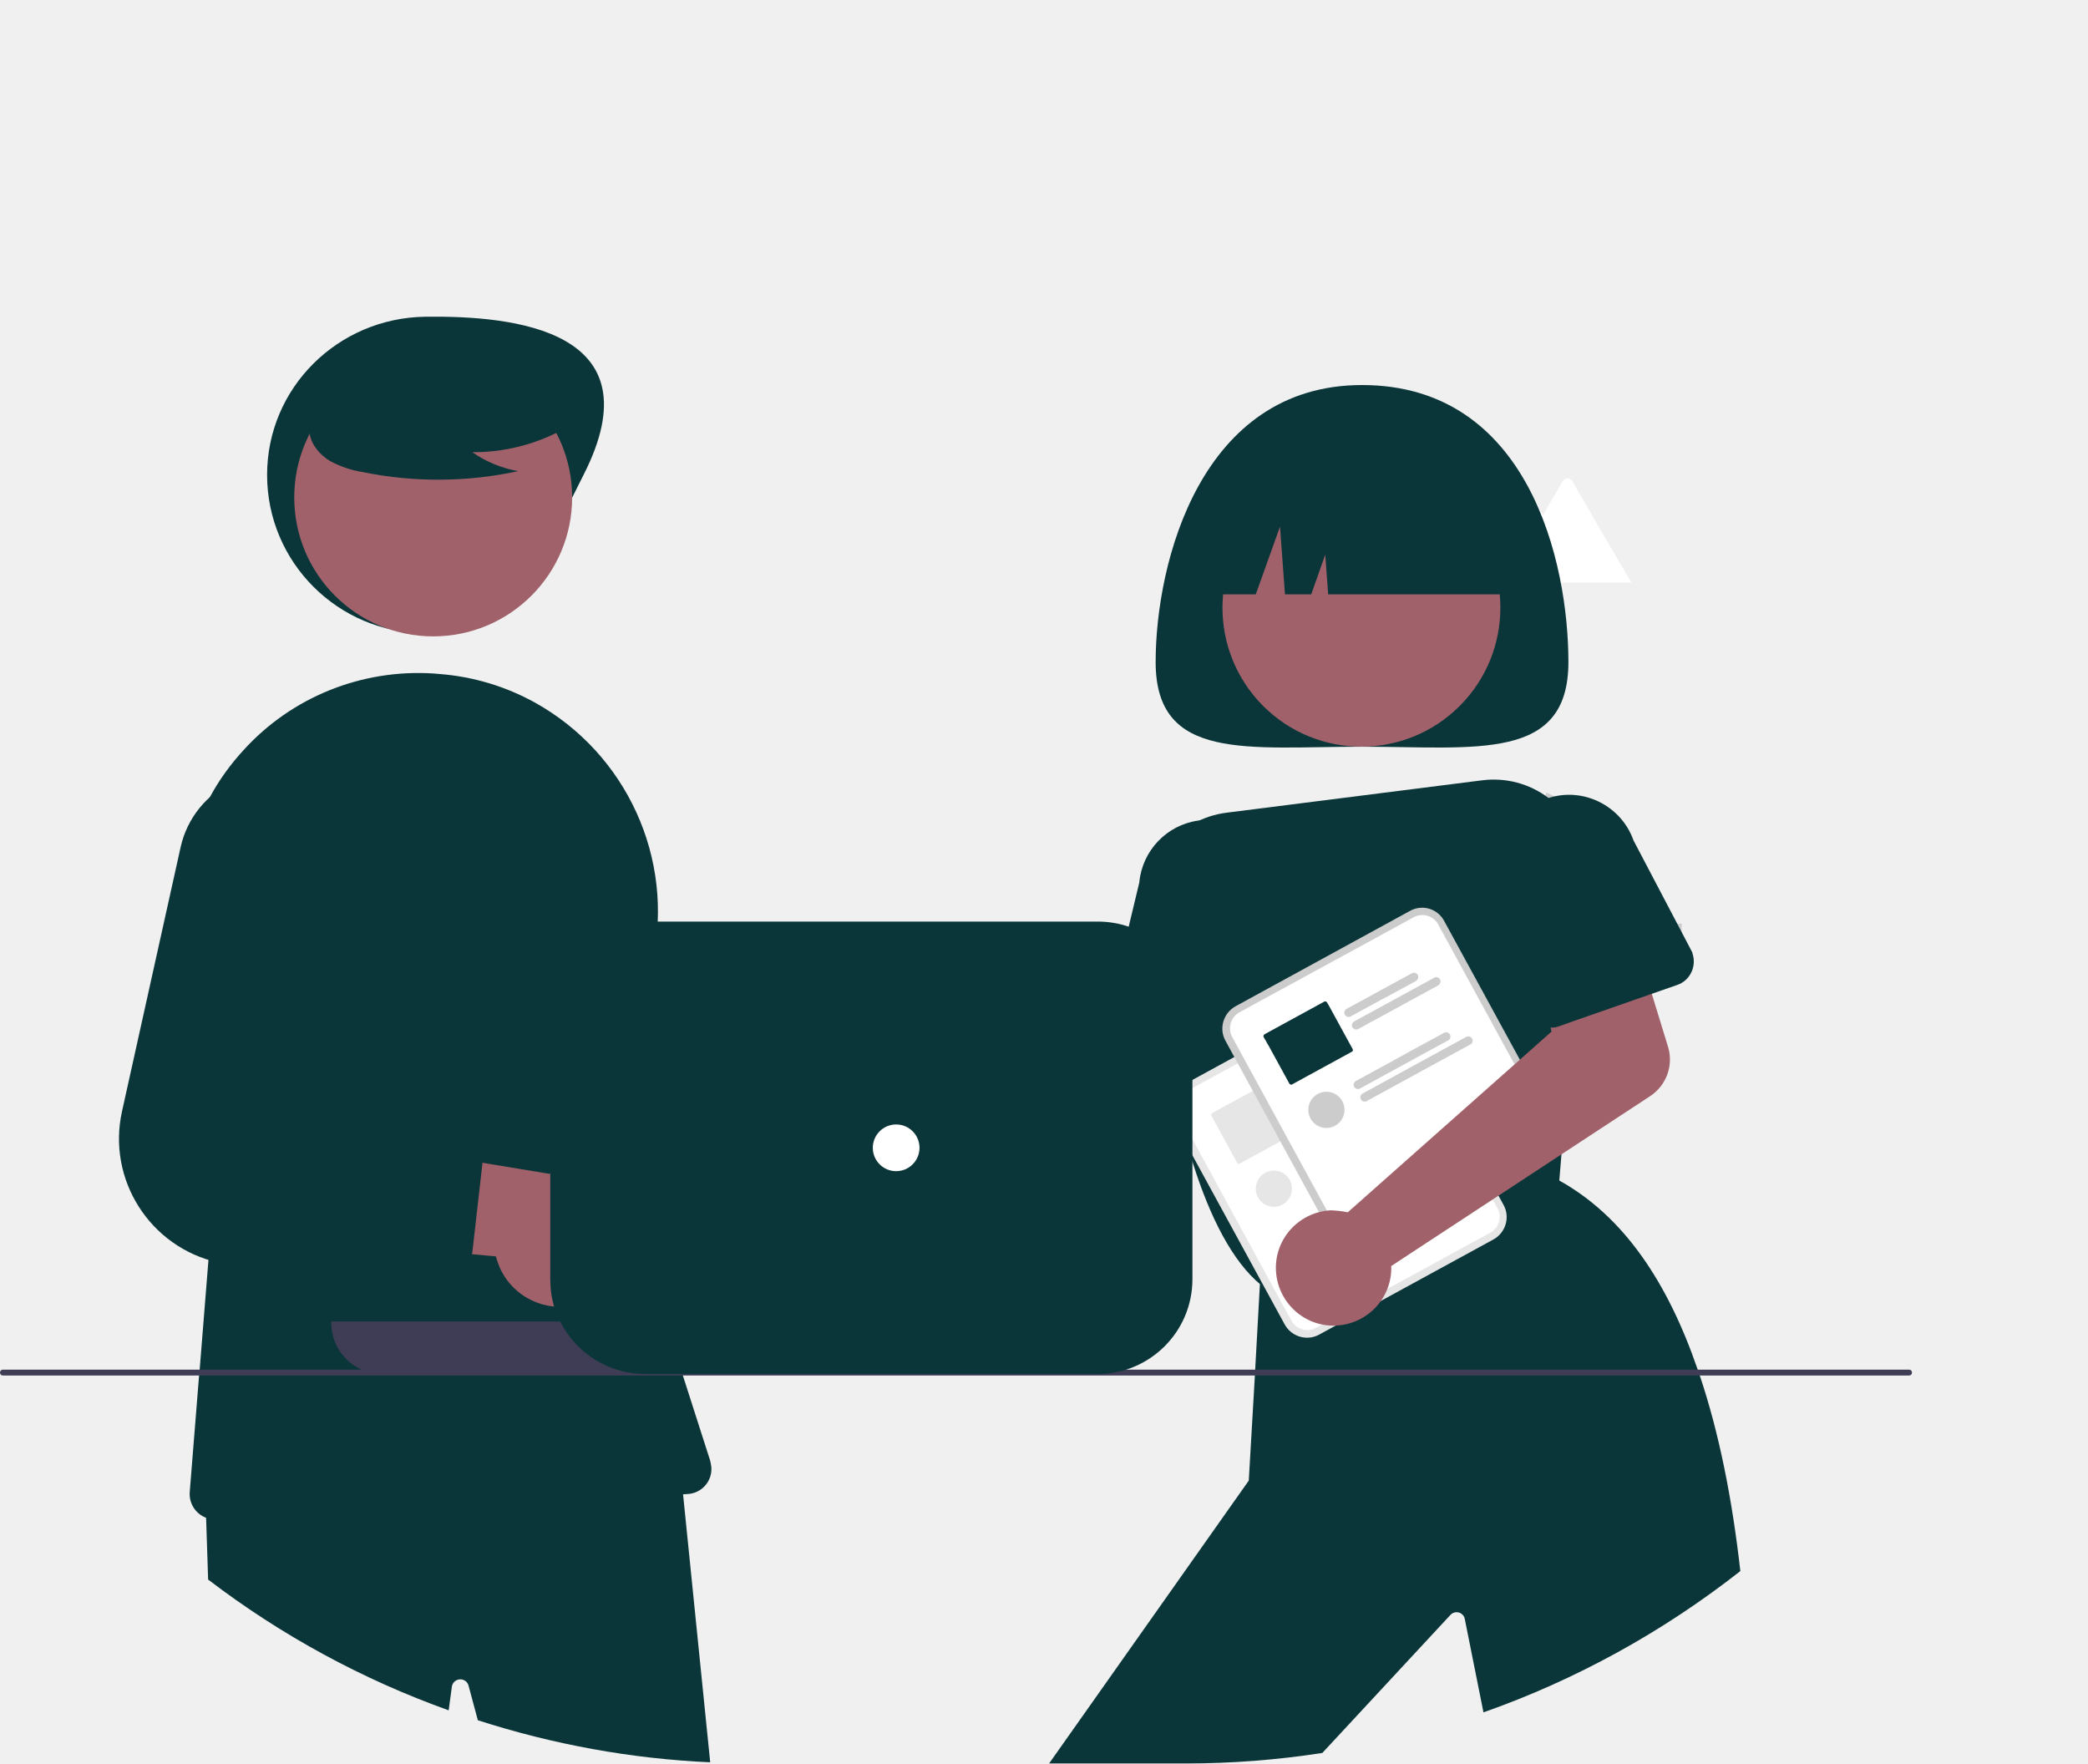
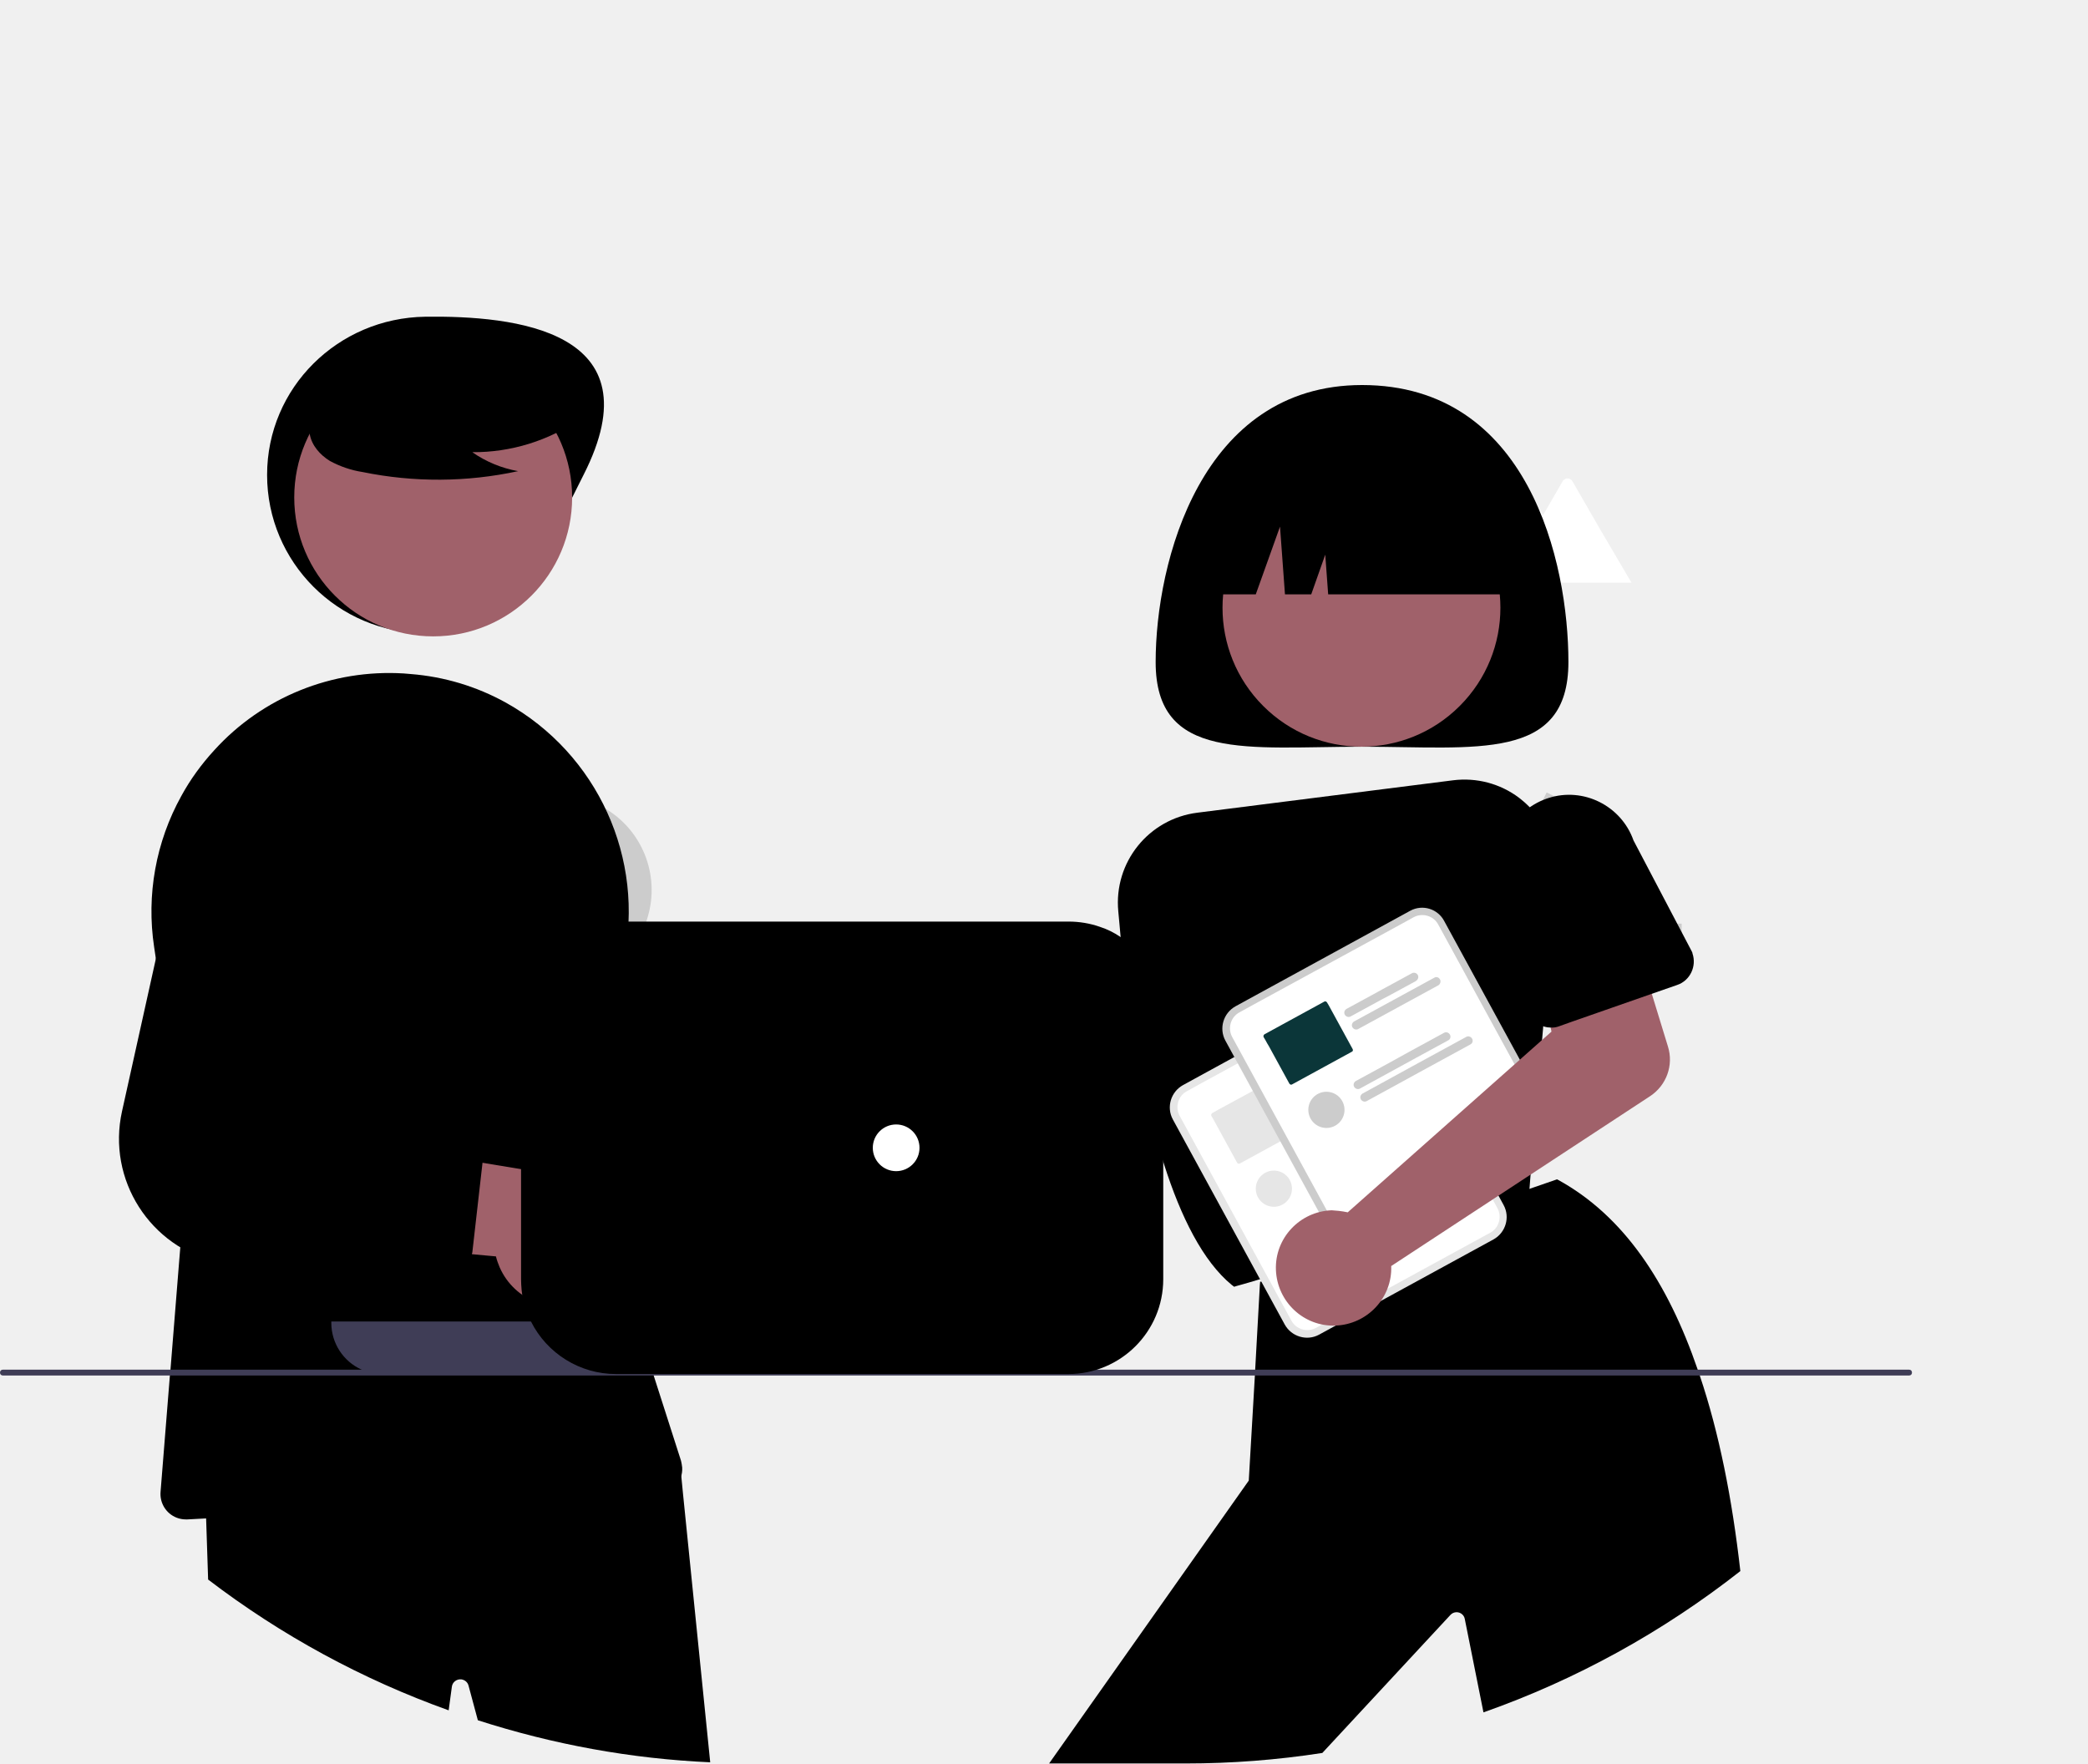
<svg xmlns="http://www.w3.org/2000/svg" version="1.1" id="Layer_1" x="0px" y="0px" viewBox="0 0 715.3 604.2" style="enable-background:new 0 0 715.3 604.2;" xml:space="preserve">
  <style type="text/css">
	.st0{fill:#FFFFFF;}
	.st1{fill:#CCCCCC;}
	.st2{fill:#FFB8B8;}
	.st3{fill:#0B3639;}
	.st4{fill:#A0616A;}
	.st5{fill:#E6E6E6;}
	.st6{fill:#3F3D56;}
</style>
  <path class="st0" d="M547.8,180.7l-9.1-15.8c-0.6-1-1.8-1.3-2.7-0.7c-0.3,0.2-0.6,0.4-0.7,0.7l-6.7,11.6l-8.7-15.1  c-0.6-1-1.8-1.3-2.7-0.7c-0.3,0.2-0.6,0.4-0.7,0.7l-9.1,15.8L496.5,196h21l-2.1,3.6h43.5L547.8,180.7z" />
  <rect x="554.5" y="316.4" class="st1" width="21.6" height="9.9" />
-   <rect x="532.4" y="269.9" transform="matrix(0.4437 -0.8962 0.8962 0.4437 47.3566 637.7531)" class="st1" width="9.9" height="21.6" />
-   <rect x="513.3" y="308.6" transform="matrix(0.4437 -0.8962 0.8962 0.4437 2.0997 642.1345)" class="st1" width="9.9" height="21.6" />
+   <rect x="532.4" y="269.9" transform="matrix(0.4437 -0.8962 0.8962 0.4437 47.3471 637.7264)" class="st1" width="9.9" height="21.6" />
+   <rect x="513.3" y="308.6" transform="matrix(0.4437 -0.8962 0.8962 0.4437 2.0948 642.1679)" class="st1" width="9.9" height="21.6" />
  <path class="st2" d="M292.8,380.6c0.9,0.5,1.8,1.1,2.6,1.8l89-27.7l5-22.1l34.3,3.2l-5.1,40c-0.8,6.6-6,11.9-12.6,13l-104.8,16.6  c-4.2,10.1-15.7,14.9-25.8,10.7c-10.1-4.2-14.9-15.7-10.7-25.8c4.2-10.1,15.7-14.9,25.8-10.7C291.4,379.8,292.1,380.2,292.8,380.6z" />
  <path class="st3" d="M439.6,349l-0.6-10.1l0,0l-0.2-2.8l-1.7-29.7c1.1-12.9-8.5-24.2-21.3-25.4c-1.8-0.2-3.6-0.1-5.3,0.1  c-10.8,1.5-19.2,10.3-20.2,21.2l-3.6,15l-6.3,26.3c-0.9,3.8,0.9,7.7,4.3,9.5c1,0.5,2,0.8,3.1,0.9l10.5,0.9l10.1,0.9l11.7,1l0.8,0.1  l2.2,0.2l7.2,0.6l0,0c2.4,0.2,4.9-0.7,6.6-2.4c0.6-0.6,1.2-1.3,1.6-2.1C439.4,352.1,439.7,350.6,439.6,349L439.6,349z" />
-   <path class="st3" d="M537.3,226.8c0,34.2-31.6,29-70.7,29s-70.7,5.2-70.7-29s15.5-94.9,70.7-94.9  C523.7,131.9,537.3,192.6,537.3,226.8z" />
-   <ellipse transform="matrix(0.7071 -0.7071 0.7071 0.7071 -10.6168 390.756)" class="st4" cx="466.4" cy="208.2" rx="47.6" ry="47.6" />
-   <path class="st3" d="M533.3,275.8c-0.9-0.9-1.9-1.7-2.9-2.5c-6.5-4.9-14.6-7-22.6-6l-87.6,11.1c-16.7,2.1-28.7,17-27.1,33.8  c0.3,2.8,0.5,5.8,0.8,8.8c0.4,3.9,0.9,7.9,1.4,12.1c0.9,7,1.9,14.5,3.2,22c1.1,6.5,2.3,13.1,3.8,19.6c0.4,1.9,0.8,3.8,1.3,5.6l0,0  c0,0.2,0.1,0.5,0.2,0.7l0,0c0.6,2.6,1.3,5.2,2,7.7c0.3,0.9,0.5,1.9,0.8,2.8c0.7,2.5,1.4,5,2.2,7.4c5.7,17.9,13.3,33.2,23.2,41.3  c0.1,0.1,0.3,0.2,0.4,0.3l0.4,0.3l0.6-0.2l2.5-0.7l2.1-0.6l27.4-8.2l6.8-2l21.9-6.6l0,0l20-6l2.4-0.7l17.2-5.2l0.5-6.4l0.7-8.5  l0.4-5.1l3.5-40.4l2-23.6L543,301C543.6,291.6,540.2,282.3,533.3,275.8z" />
-   <path class="st3" d="M582.3,471.2c-0.2-0.7-0.5-1.3-0.7-2c-10.3-30-25.4-52.7-47.8-65l0,0l-0.4-0.2l-19.4,6.7l-2.4,0.8l-2.5,0.9l0,0  l-18.2,6.3l0,0l-14.3,4.9l0,0l-13.2,4.6l0,0l-3.1,1.1l-23.1,8l-2.7,0.9l-2.4,0.8l-0.4,0.1l-0.1,1.1l-1.6,28.9l-0.1,2l-2.1,36.1  l-68.4,96.9h46.8c15.7,0,31.3-1.2,46.8-3.6l43.9-47.3c1.1-1.2,3-1.2,4.1-0.1c0.4,0.4,0.7,0.9,0.8,1.5l6.4,32  c31.8-11.2,61.5-27.6,88-48.4C593.4,513.4,588.9,490.8,582.3,471.2z" />
-   <path class="st3" d="M411.4,203.6L411.4,203.6h18.8l8.3-23.2l1.7,23.2h9L454,190l1,13.6h66.8l0,0c0-27.8-22.5-50.4-50.4-50.4l0,0  h-9.7C434,153.2,411.4,175.7,411.4,203.6L411.4,203.6z" />
+   <path d="M537.3,226.8c0,34.2-31.6,29-70.7,29s-70.7,5.2-70.7-29s15.5-94.9,70.7-94.9C523.7,131.9,537.3,192.6,537.3,226.8z" />
+   <ellipse transform="matrix(0.7071 -0.7071 0.7071 0.7071 -10.6042 390.7649)" class="st4" cx="466.4" cy="208.2" rx="47.6" ry="47.6" />
+   <path d="M523.3,275.8c-0.9-0.9-1.9-1.7-2.9-2.5c-6.5-4.9-14.6-7-22.6-6l-87.6,11.1c-16.7,2.1-28.7,17-27.1,33.8  c0.3,2.8,0.5,5.8,0.8,8.8c0.4,3.9,0.9,7.9,1.4,12.1c0.9,7,1.9,14.5,3.2,22c1.1,6.5,2.3,13.1,3.8,19.6c0.4,1.9,0.8,3.8,1.3,5.6l0,0  c0,0.2,0.1,0.5,0.2,0.7l0,0c0.6,2.6,1.3,5.2,2,7.7c0.3,0.9,0.5,1.9,0.8,2.8c0.7,2.5,1.4,5,2.2,7.4c5.7,17.9,13.3,33.2,23.2,41.3  c0.1,0.1,0.3,0.2,0.4,0.3l0.4,0.3l0.6-0.2l2.5-0.7l2.1-0.6l27.4-8.2l6.8-2l21.9-6.6l0,0l20-6l2.4-0.7l17.2-5.2l0.5-6.4l0.7-8.5  l0.4-5.1l3.5-40.4l2-23.6L533,301C533.6,291.6,530.2,282.3,523.3,275.8z" />
+   <path d="M582.3,471.2c-0.2-0.7-0.5-1.3-0.7-2c-10.3-30-25.4-52.7-47.8-65l0,0l-0.4-0.2l-19.4,6.7l-2.4,0.8l-2.5,0.9l0,0l-18.2,6.3  l0,0l-14.3,4.9l0,0l-13.2,4.6l0,0l-3.1,1.1l-23.1,8l-2.7,0.9l-2.4,0.8l-0.4,0.1l-0.1,1.1l-1.6,28.9l-0.1,2l-2.1,36.1l-68.4,96.9  h46.8c15.7,0,31.3-1.2,46.8-3.6l43.9-47.3c1.1-1.2,3-1.2,4.1-0.1c0.4,0.4,0.7,0.9,0.8,1.5l6.4,32c31.8-11.2,61.5-27.6,88-48.4  C593.4,513.4,588.9,490.8,582.3,471.2z" />
+   <path d="M411.4,203.6L411.4,203.6h18.8l8.3-23.2l1.7,23.2h9L454,190l1,13.6h66.8l0,0c0-27.8-22.5-50.4-50.4-50.4l0,0h-9.7  C434,153.2,411.4,175.7,411.4,203.6L411.4,203.6z" />
  <path class="st4" d="M295.7,455.6c-11.6,4.9-25-0.6-29.8-12.2c-0.5-1.2-0.9-2.5-1.2-3.8l-80.5-9.1l27-32.3l72.3,13.6  c12.5-2,24.2,6.6,26.2,19.1C311.2,441.3,305.5,451.5,295.7,455.6L295.7,455.6z" />
  <path class="st1" d="M252.3,395.8l-34-6.1l-2.5-0.4c-7.7-1.4-12.9-8.8-11.5-16.5c0.1-0.5,0.2-1.1,0.4-1.6l16.7-55.5l0.5-1.6  c4.3-14.5-2-30.1-15.2-37.5c-15.6-8.7-35.2-3-43.9,12.5c-1.4,2.5-2.4,5.2-3.1,8L138.4,384l-0.8,3.2c-5.7,23.3,8.5,46.8,31.8,52.5  c2.1,0.5,4.2,0.9,6.3,1.1c0.1,0,0.1,0,0.2,0l12.8,1.1l16.5,1.5l20.8,1.8l19.4,1.7c5.3,0.5,10-3.2,10.9-8.4c0-0.1,0-0.3,0.1-0.4  l4.1-30.8V407C261.4,401.7,257.7,396.7,252.3,395.8z" />
-   <path class="st3" d="M199.9,162.7c-13.6,26.7-24.3,54.2-54.2,54.2s-54.2-24.3-54.2-54.2s24.3-53.8,54.2-54.2  C176.1,108.1,225.2,113,199.9,162.7z" />
-   <path class="st3" d="M234,511.9l-1.2-12.3h-0.9l-161.7,7.8l0.4,12.4l0.7,21.3c25,19.1,52.8,34.2,82.4,44.8l1.1-8.1  c0.2-1.6,1.7-2.7,3.3-2.5c1.2,0.2,2.1,1,2.4,2.1l3.2,11.9c25.8,8.3,52.5,13.2,79.6,14.4L234,511.9z" />
+   <path d="M199.9,162.7c-13.6,26.7-24.3,54.2-54.2,54.2s-54.2-24.3-54.2-54.2s24.3-53.8,54.2-54.2C176.1,108.1,225.2,113,199.9,162.7z  " />
+   <path d="M234,511.9l-1.2-12.3h-0.9l-161.7,7.8l0.4,12.4l0.7,21.3c25,19.1,52.8,34.2,82.4,44.8l1.1-8.1c0.2-1.6,1.7-2.7,3.3-2.5  c1.2,0.2,2.1,1,2.4,2.1l3.2,11.9c25.8,8.3,52.5,13.2,79.6,14.4L234,511.9z" />
  <circle class="st4" cx="148.4" cy="170.4" r="47.6" />
-   <path class="st3" d="M243.3,500.4l-9.4-29.3l-0.2-0.5l-0.5-1.5l-2.7-8.3c-0.9-2.7-1.7-5.4-2.5-8.2c-0.7-2.5-1.4-4.9-2-7.4  c-0.9-3.4-1.7-6.9-2.4-10.4c-2.4-11.6-4.1-23.5-4.9-35.3c-0.2-3.3-0.4-6.6-0.5-9.9c-0.6-20.2,1.2-40.5,5.4-60.3  c7.5-35.2-8.9-71.1-40.3-88.6c-10.1-5.6-21.2-8.9-32.6-9.8c-0.8-0.1-1.6-0.1-2.4-0.2c-24.5-1.5-48.4,8.1-64.9,26.3  c-4.4,4.8-8.2,10-11.3,15.7c-8.7,15.7-12,33.9-9.3,51.7L74,400l-2.6,31.8l-3,37.4l-0.2,2L65,511.1c-0.3,3.8,1.9,7.4,5.5,8.8  c1,0.4,2.1,0.6,3.2,0.6c0.2,0,0.3,0,0.5,0l159.8-8.6l1.5-0.1c4.8-0.2,8.5-4.3,8.2-9.1C243.6,501.9,243.5,501.2,243.3,500.4z" />
-   <path class="st3" d="M198.8,143.5c-10.9,7.5-23.8,11.5-37,11.4c4.7,3.3,10.1,5.5,15.7,6.5c-17.6,3.8-35.7,3.9-53.3,0.3  c-3.9-0.6-7.7-1.9-11.2-3.8c-3.4-2.1-6.2-5.3-6.9-9.2c-1.2-6.7,4-12.7,9.4-16.8c16.8-12.5,38.3-16.8,58.5-11.7  c6.5,1.7,13.1,4.5,17.3,9.8s5.5,13.3,1.5,18.8L198.8,143.5z" />
+   <path d="M233.3,500.4l-9.4-29.3l-0.2-0.5l-0.5-1.5l-2.7-8.3c-0.9-2.7-1.7-5.4-2.5-8.2c-0.7-2.5-1.4-4.9-2-7.4  c-0.9-3.4-1.7-6.9-2.4-10.4c-2.4-11.6-4.1-23.5-4.9-35.3c-0.2-3.3-0.4-6.6-0.5-9.9c-0.6-20.2,1.2-40.5,5.4-60.3  c7.5-35.2-8.9-71.1-40.3-88.6c-10.1-5.6-21.2-8.9-32.6-9.8c-0.8-0.1-1.6-0.1-2.4-0.2c-24.5-1.5-48.4,8.1-64.9,26.3  c-4.4,4.8-8.2,10-11.3,15.7c-8.7,15.7-12,33.9-9.3,51.7L64,400l-2.6,31.8l-3,37.4l-0.2,2L55,511.1c-0.3,3.8,1.9,7.4,5.5,8.8  c1,0.4,2.1,0.6,3.2,0.6c0.2,0,0.3,0,0.5,0l159.8-8.6l1.5-0.1c4.8-0.2,8.5-4.3,8.2-9.1C233.6,501.9,233.5,501.2,233.3,500.4z" />
+   <path d="M198.8,143.5c-10.9,7.5-23.8,11.5-37,11.4c4.7,3.3,10.1,5.5,15.7,6.5c-17.6,3.8-35.7,3.9-53.3,0.3  c-3.9-0.6-7.7-1.9-11.2-3.8c-3.4-2.1-6.2-5.3-6.9-9.2c-1.2-6.7,4-12.7,9.4-16.8c16.8-12.5,38.3-16.8,58.5-11.7  c6.5,1.7,13.1,4.5,17.3,9.8s5.5,13.3,1.5,18.8L198.8,143.5z" />
  <path class="st4" d="M201.3,445.7c-11.5,5.1-25,0-30.1-11.5c-0.5-1.2-1-2.5-1.3-3.8L89.2,423l26.3-32.9l72.6,12  c12.5-2.2,24.4,6.1,26.6,18.5C216.5,431.1,211,441.4,201.3,445.7L201.3,445.7z" />
-   <path class="st3" d="M156.6,386.8l-18.2-2.8l-18.4-2.9c-7.8-1.2-13.1-8.5-11.8-16.2c0.1-0.5,0.2-1.1,0.3-1.6l16-57.5  c4-14.6-2.7-30-16-37.2c-8.9-4.7-19.5-5-28.6-0.8s-15.8,12.5-18,22.3l-20.1,90.6c-5.2,23.4,9.6,46.6,33,51.8  c2.1,0.5,4.3,0.8,6.5,0.9l69.6,4.7c5.3,0.4,10-3.4,10.8-8.6c0-0.1,0-0.3,0.1-0.4l3.5-30.8V398C165.8,392.6,162,387.7,156.6,386.8z" />
+   <path d="M156.6,386.8l-18.2-2.8l-18.4-2.9c-7.8-1.2-13.1-8.5-11.8-16.2c0.1-0.5,0.2-1.1,0.3-1.6l16-57.5c4-14.6-2.7-30-16-37.2  c-8.9-4.7-19.5-5-28.6-0.8s-15.8,12.5-18,22.3l-20.1,90.6c-5.2,23.4,9.6,46.6,33,51.8c2.1,0.5,4.3,0.8,6.5,0.9l69.6,4.7  c5.3,0.4,10-3.4,10.8-8.6c0-0.1,0-0.3,0.1-0.4l3.5-30.8V398C165.8,392.6,162,387.7,156.6,386.8z" />
  <path class="st5" d="M465.1,339l-4.2,2.3l-51.4,28.1l-4.2,2.3c-4.2,2.3-5.8,7.6-3.5,11.8l38.3,70.2c2.3,4.2,7.6,5.8,11.8,3.5l0,0  l59.7-32.6l0,0c4.2-2.3,5.8-7.6,3.5-11.8l-38.3-70.2C474.6,338.3,469.3,336.7,465.1,339z" />
  <path class="st0" d="M466.3,341.2l-4.9,2.7l-49.9,27.2l-4.9,2.7c-3,1.6-4.1,5.4-2.5,8.4l38.3,70.2c1.6,3,5.4,4.1,8.4,2.5l0,0  l59.7-32.6l0,0c3-1.6,4.1-5.4,2.5-8.4l-38.3-70.2C473.1,340.7,469.3,339.6,466.3,341.2z" />
  <path class="st5" d="M467.7,361c-0.4-0.7-1.3-1-2-0.6l-2,1.1l-20.3,11.1c-0.7,0.4-1,1.3-0.6,2s1.3,1,2,0.6l22.3-12.2  C467.8,362.6,468.1,361.7,467.7,361z" />
  <path class="st5" d="M475.3,362.5c-0.4-0.7-1.2-1-1.9-0.6l0,0l-27.5,15c-0.7,0.4-1,1.3-0.6,2s1.3,1,2,0.6l0,0l1.3-0.7l8-4.4l0,0  l18.2-10C475.4,364.1,475.7,363.2,475.3,362.5L475.3,362.5z" />
  <path class="st5" d="M445.4,386.4l-8.7-16c-0.2-0.3-0.6-0.5-0.9-0.3l-4.2,2.3l-2.2,1.2l-11.8,6.4l-2.3,1.3c-0.3,0.2-0.5,0.6-0.3,1  l0.6,1l8.2,15c0.2,0.3,0.6,0.5,0.9,0.3l14.1-7.7l2.2-1.2l4.2-2.3C445.4,387.2,445.6,386.8,445.4,386.4L445.4,386.4z" />
  <path class="st5" d="M478.7,381.4c-0.4-0.7-1.3-1-2-0.6l-30.2,16.5c-0.5,0.3-0.8,0.9-0.7,1.5c0,0.2,0.1,0.3,0.2,0.4s0.2,0.3,0.3,0.4  l0,0c0.5,0.4,1.1,0.5,1.7,0.2l30.2-16.5C478.9,383,479.1,382.1,478.7,381.4L478.7,381.4z" />
  <path class="st5" d="M486.3,382.8c-0.4-0.7-1.3-1-2-0.6l0,0l-35.5,19.3c-0.5,0.3-0.8,0.9-0.7,1.5l0,0c0,0.2,0.1,0.3,0.1,0.4  c0.1,0.1,0.2,0.3,0.3,0.4c0.5,0.4,1.1,0.5,1.7,0.2l35.5-19.3C486.5,384.4,486.7,383.5,486.3,382.8z" />
  <circle class="st5" cx="436.4" cy="407.2" r="6.2" />
  <path class="st1" d="M483.1,312l-4.2,2.3l-51.4,28.1l-4.2,2.3c-4.2,2.3-5.8,7.6-3.5,11.8l38.3,70.2c2.3,4.2,7.6,5.8,11.8,3.5l0,0  l59.7-32.6l0,0c4.2-2.3,5.8-7.6,3.5-11.8l-38.3-70.2C492.6,311.3,487.3,309.7,483.1,312z" />
  <path class="st0" d="M484.3,314.2l-4.9,2.7l-49.9,27.2l-4.9,2.7c-3,1.6-4.1,5.4-2.5,8.4l38.3,70.2c1.6,3,5.4,4.1,8.4,2.5l0,0  l59.7-32.6l0,0c3-1.6,4.1-5.4,2.5-8.4l-38.3-70.2C491.1,313.7,487.3,312.6,484.3,314.2z" />
  <path class="st1" d="M485.7,334c-0.4-0.7-1.3-1-2-0.6l-10.3,5.6l-2.9,1.6l-9.2,5c-0.7,0.4-1,1.3-0.6,2s1.3,1,2,0.6l10.8-5.9l2.3-1.2  l9.2-5C485.8,335.6,486.1,334.7,485.7,334z" />
  <path class="st1" d="M493.3,335.5c-0.4-0.7-1.2-1-1.9-0.6l0,0l-14.3,7.8l-2.2,1.2l-11,6c-0.7,0.4-1,1.3-0.6,2s1.3,1,2,0.6l0,0l11-6  l2.2-1.2l14.3-7.8C493.4,337.1,493.7,336.2,493.3,335.5L493.3,335.5z" />
  <path class="st3" d="M463.4,359.4l-7-12.8l-1.2-2.2l-0.6-1c-0.2-0.3-0.6-0.5-0.9-0.3l-14.1,7.7l-6.4,3.5c-0.3,0.2-0.5,0.6-0.3,1  l0.6,1l0.6,1.1l0.6,1l0,0l7,12.8c0.2,0.3,0.6,0.5,0.9,0.3l20.5-11.2C463.4,360.2,463.6,359.8,463.4,359.4L463.4,359.4z" />
  <path class="st1" d="M496.7,354.4c-0.4-0.7-1.3-1-2-0.6l-9,4.9l-2.2,1.2l-8.7,4.8l-10.3,5.6c-0.7,0.4-1,1.3-0.6,2s1.3,1,2,0.6  l19-10.4l2.2-1.2l9-4.9C496.9,356,497.1,355.1,496.7,354.4L496.7,354.4z" />
  <path class="st1" d="M504.3,355.8c-0.4-0.7-1.3-1-2-0.6l0,0L488,363l-2.2,1.2l-19,10.4c-0.7,0.4-1,1.3-0.6,2s1.3,1,2,0.6l0,0  l19-10.4l2.2-1.2l14.3-7.8C504.5,357.4,504.7,356.5,504.3,355.8z" />
  <circle class="st1" cx="454.4" cy="380.2" r="6.2" />
  <path class="st4" d="M458.6,414.8c1,0.1,2.1,0.3,3.1,0.5l69.8-61.9l-4.5-22.2l32.6-11.2l11.8,38.5c2,6.4-0.5,13.3-6.1,17l-88.7,58.2  c0.4,10.9-8.2,20-19.1,20.4s-20-8.2-20.4-19.1s8.2-20,19.1-20.4C456.9,414.7,457.8,414.7,458.6,414.8L458.6,414.8z" />
-   <path class="st3" d="M579.4,325.6l-19.8-37.7c-4.2-11.9-17.2-18.4-29.2-14.5c-0.2,0.1-0.4,0.1-0.6,0.2  c-12.2,4.3-18.7,17.7-14.5,29.9l7.9,41.7c0.5,2.4,1.9,4.5,4.1,5.7c1.2,0.7,2.4,1.1,3.8,1.1c1.1,0.1,2.2-0.1,3.2-0.5l4.2-1.5  l27.2-9.5l8.9-3.1c4.4-1.5,6.7-6.4,5.2-10.8C579.8,326.3,579.6,326,579.4,325.6L579.4,325.6z" />
+   <path d="M579.4,325.6l-19.8-37.7c-4.2-11.9-17.2-18.4-29.2-14.5c-0.2,0.1-0.4,0.1-0.6,0.2c-12.2,4.3-18.7,17.7-14.5,29.9l7.9,41.7  c0.5,2.4,1.9,4.5,4.1,5.7c1.2,0.7,2.4,1.1,3.8,1.1c1.1,0.1,2.2-0.1,3.2-0.5l4.2-1.5l27.2-9.5l8.9-3.1c4.4-1.5,6.7-6.4,5.2-10.8  C579.8,326.3,579.6,326,579.4,325.6L579.4,325.6z" />
  <path class="st6" d="M654,471.2H1c-0.6,0-1-0.4-1-1s0.4-1,1-1h653c0.6,0,1,0.4,1,1S654.6,471.2,654,471.2z" />
  <path class="st6" d="M113.5,452.7v0.5c0,6.9,4.1,13.2,10.4,16c2.2,1,4.6,1.5,7.1,1.5h161.5v-18H113.5z" />
-   <path class="st3" d="M405.3,334c-2.6-5.3-6.5-9.8-11.4-13c-2.2-1.5-4.6-2.7-7.1-3.5c-3.4-1.2-7.1-1.8-10.7-1.8H221  c-17.9,0-32.5,14.6-32.5,32.5v90c0,1.3,0.1,2.5,0.2,3.8c0.2,1.9,0.6,3.7,1.1,5.5s1.2,3.5,2.1,5.2c5.5,11,16.8,18,29.1,18h155  c17.9,0,32.5-14.5,32.5-32.5l0,0v-90C408.5,343.3,407.4,338.4,405.3,334z" />
+   <path d="M395.3,334c-2.6-5.3-6.5-9.8-11.4-13c-2.2-1.5-4.6-2.7-7.1-3.5c-3.4-1.2-7.1-1.8-10.7-1.8H211c-17.9,0-32.5,14.6-32.5,32.5  v90c0,1.3,0.1,2.5,0.2,3.8c0.2,1.9,0.6,3.7,1.1,5.5s1.2,3.5,2.1,5.2c5.5,11,16.8,18,29.1,18h155c17.9,0,32.5-14.5,32.5-32.5l0,0v-90  C398.5,343.3,397.4,338.4,395.3,334z" />
  <circle class="st0" cx="307" cy="393.2" r="8" />
</svg>
